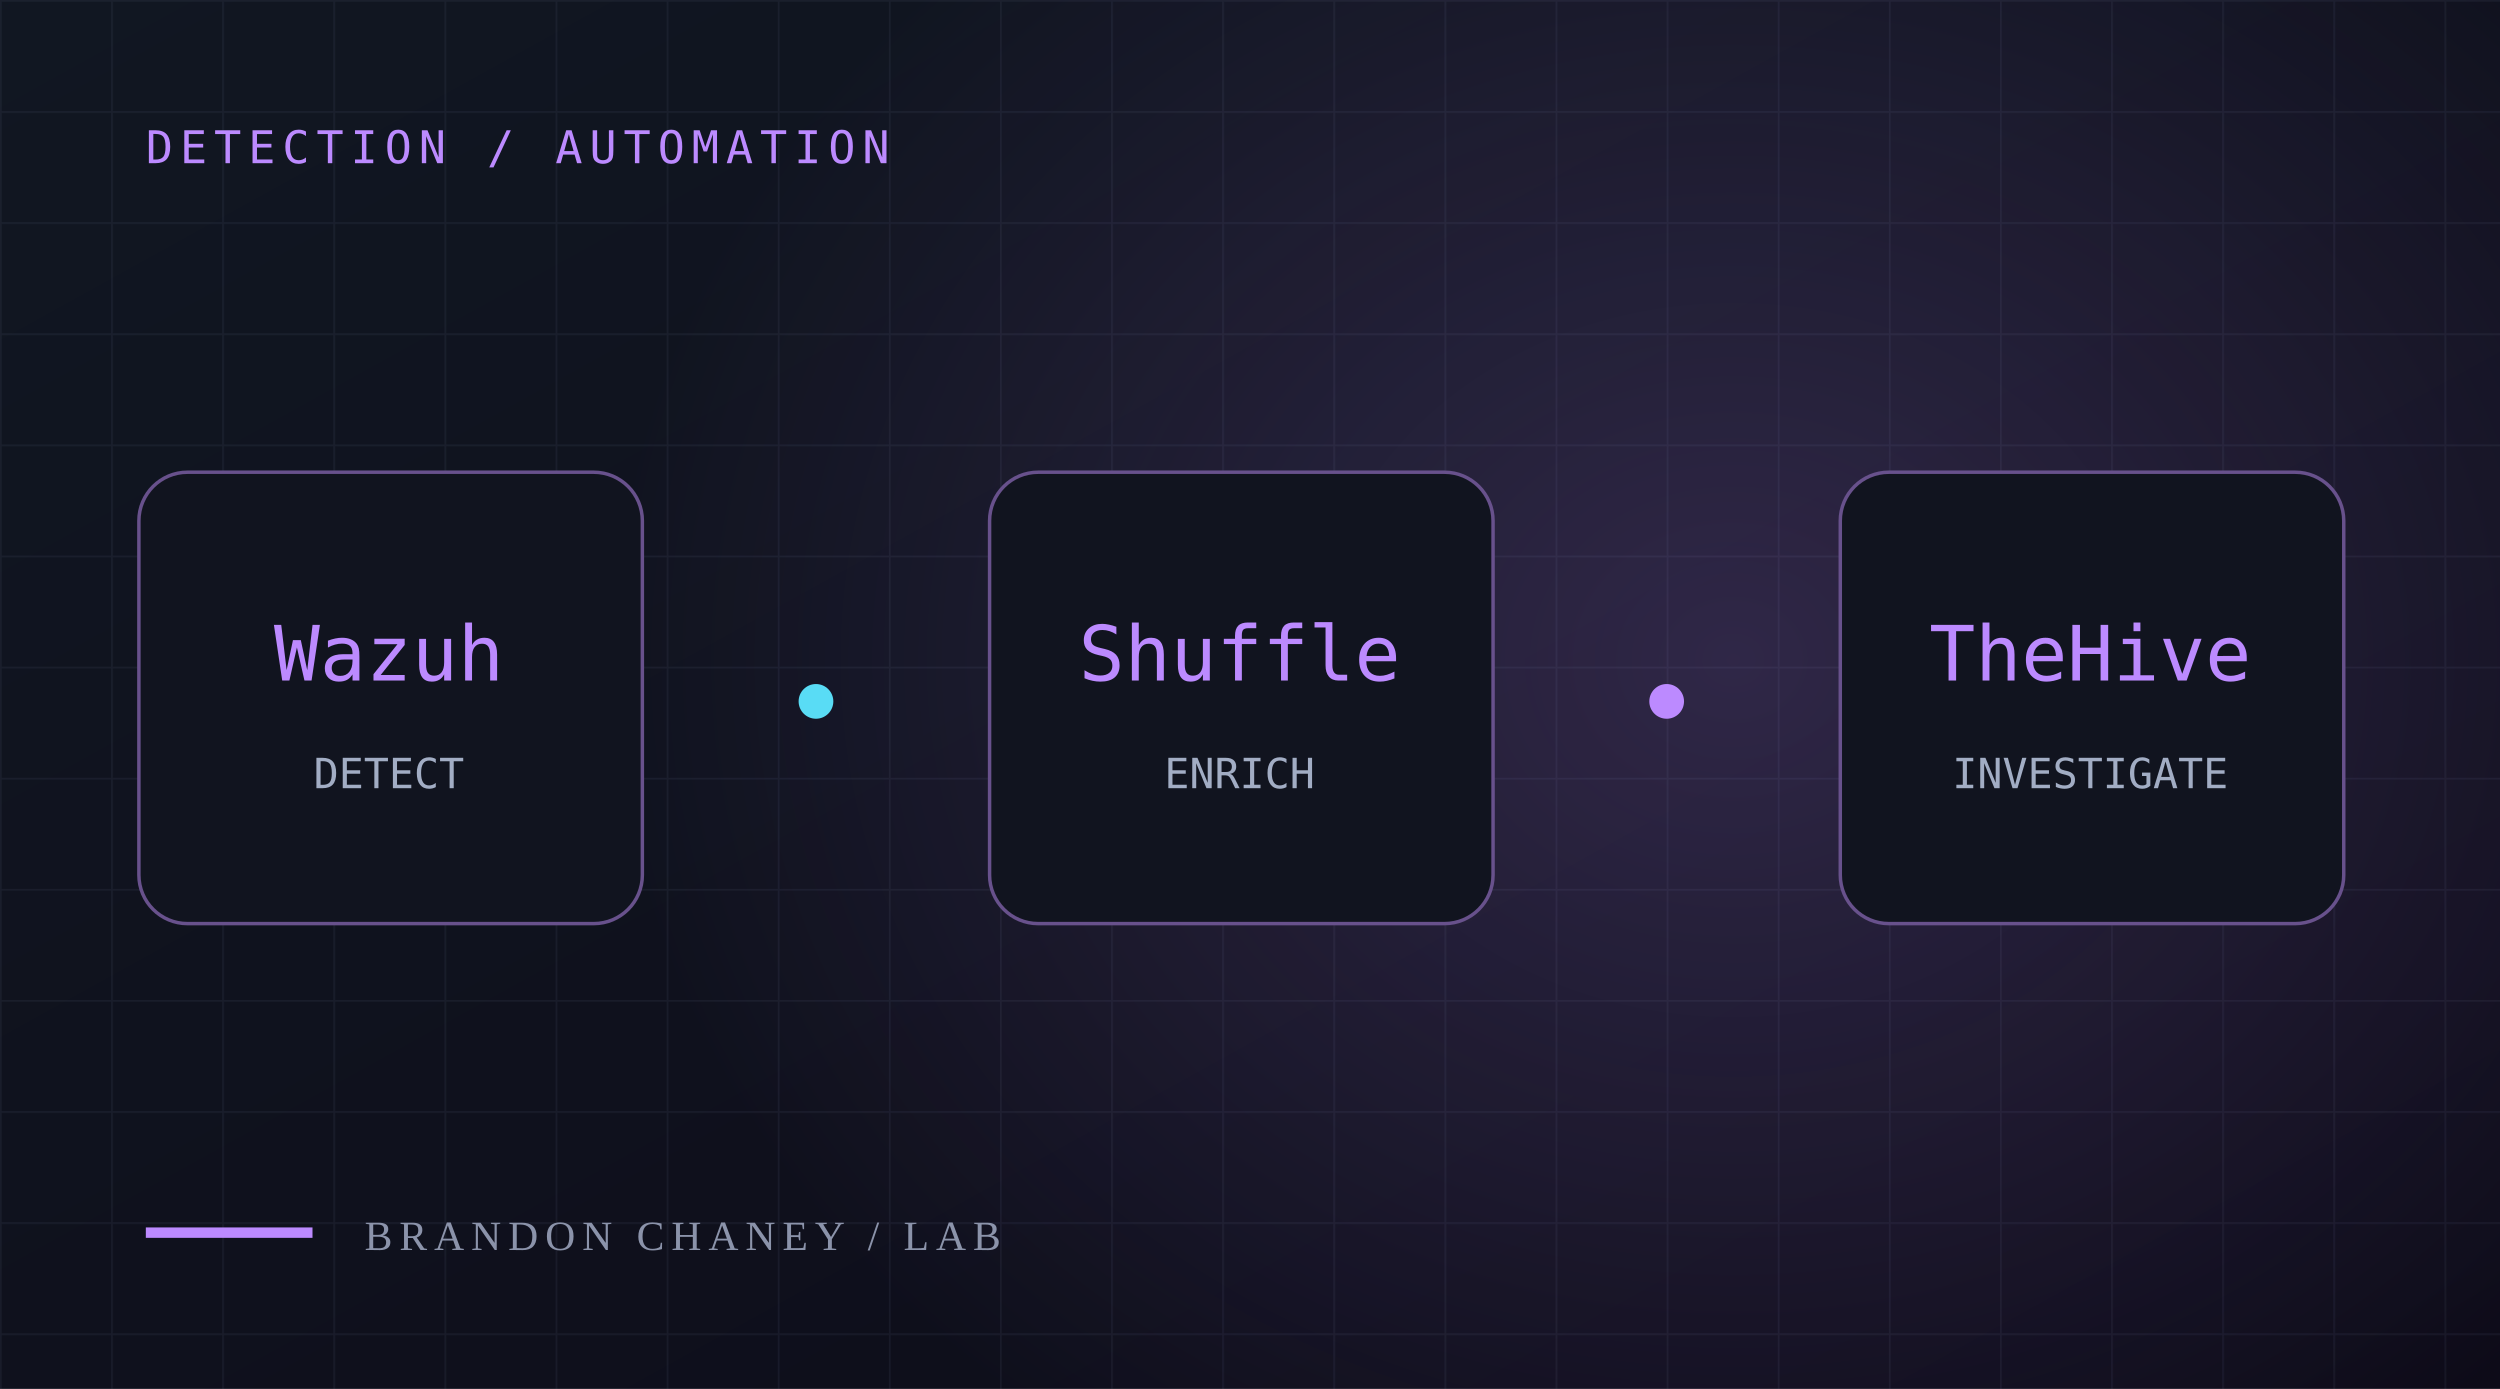
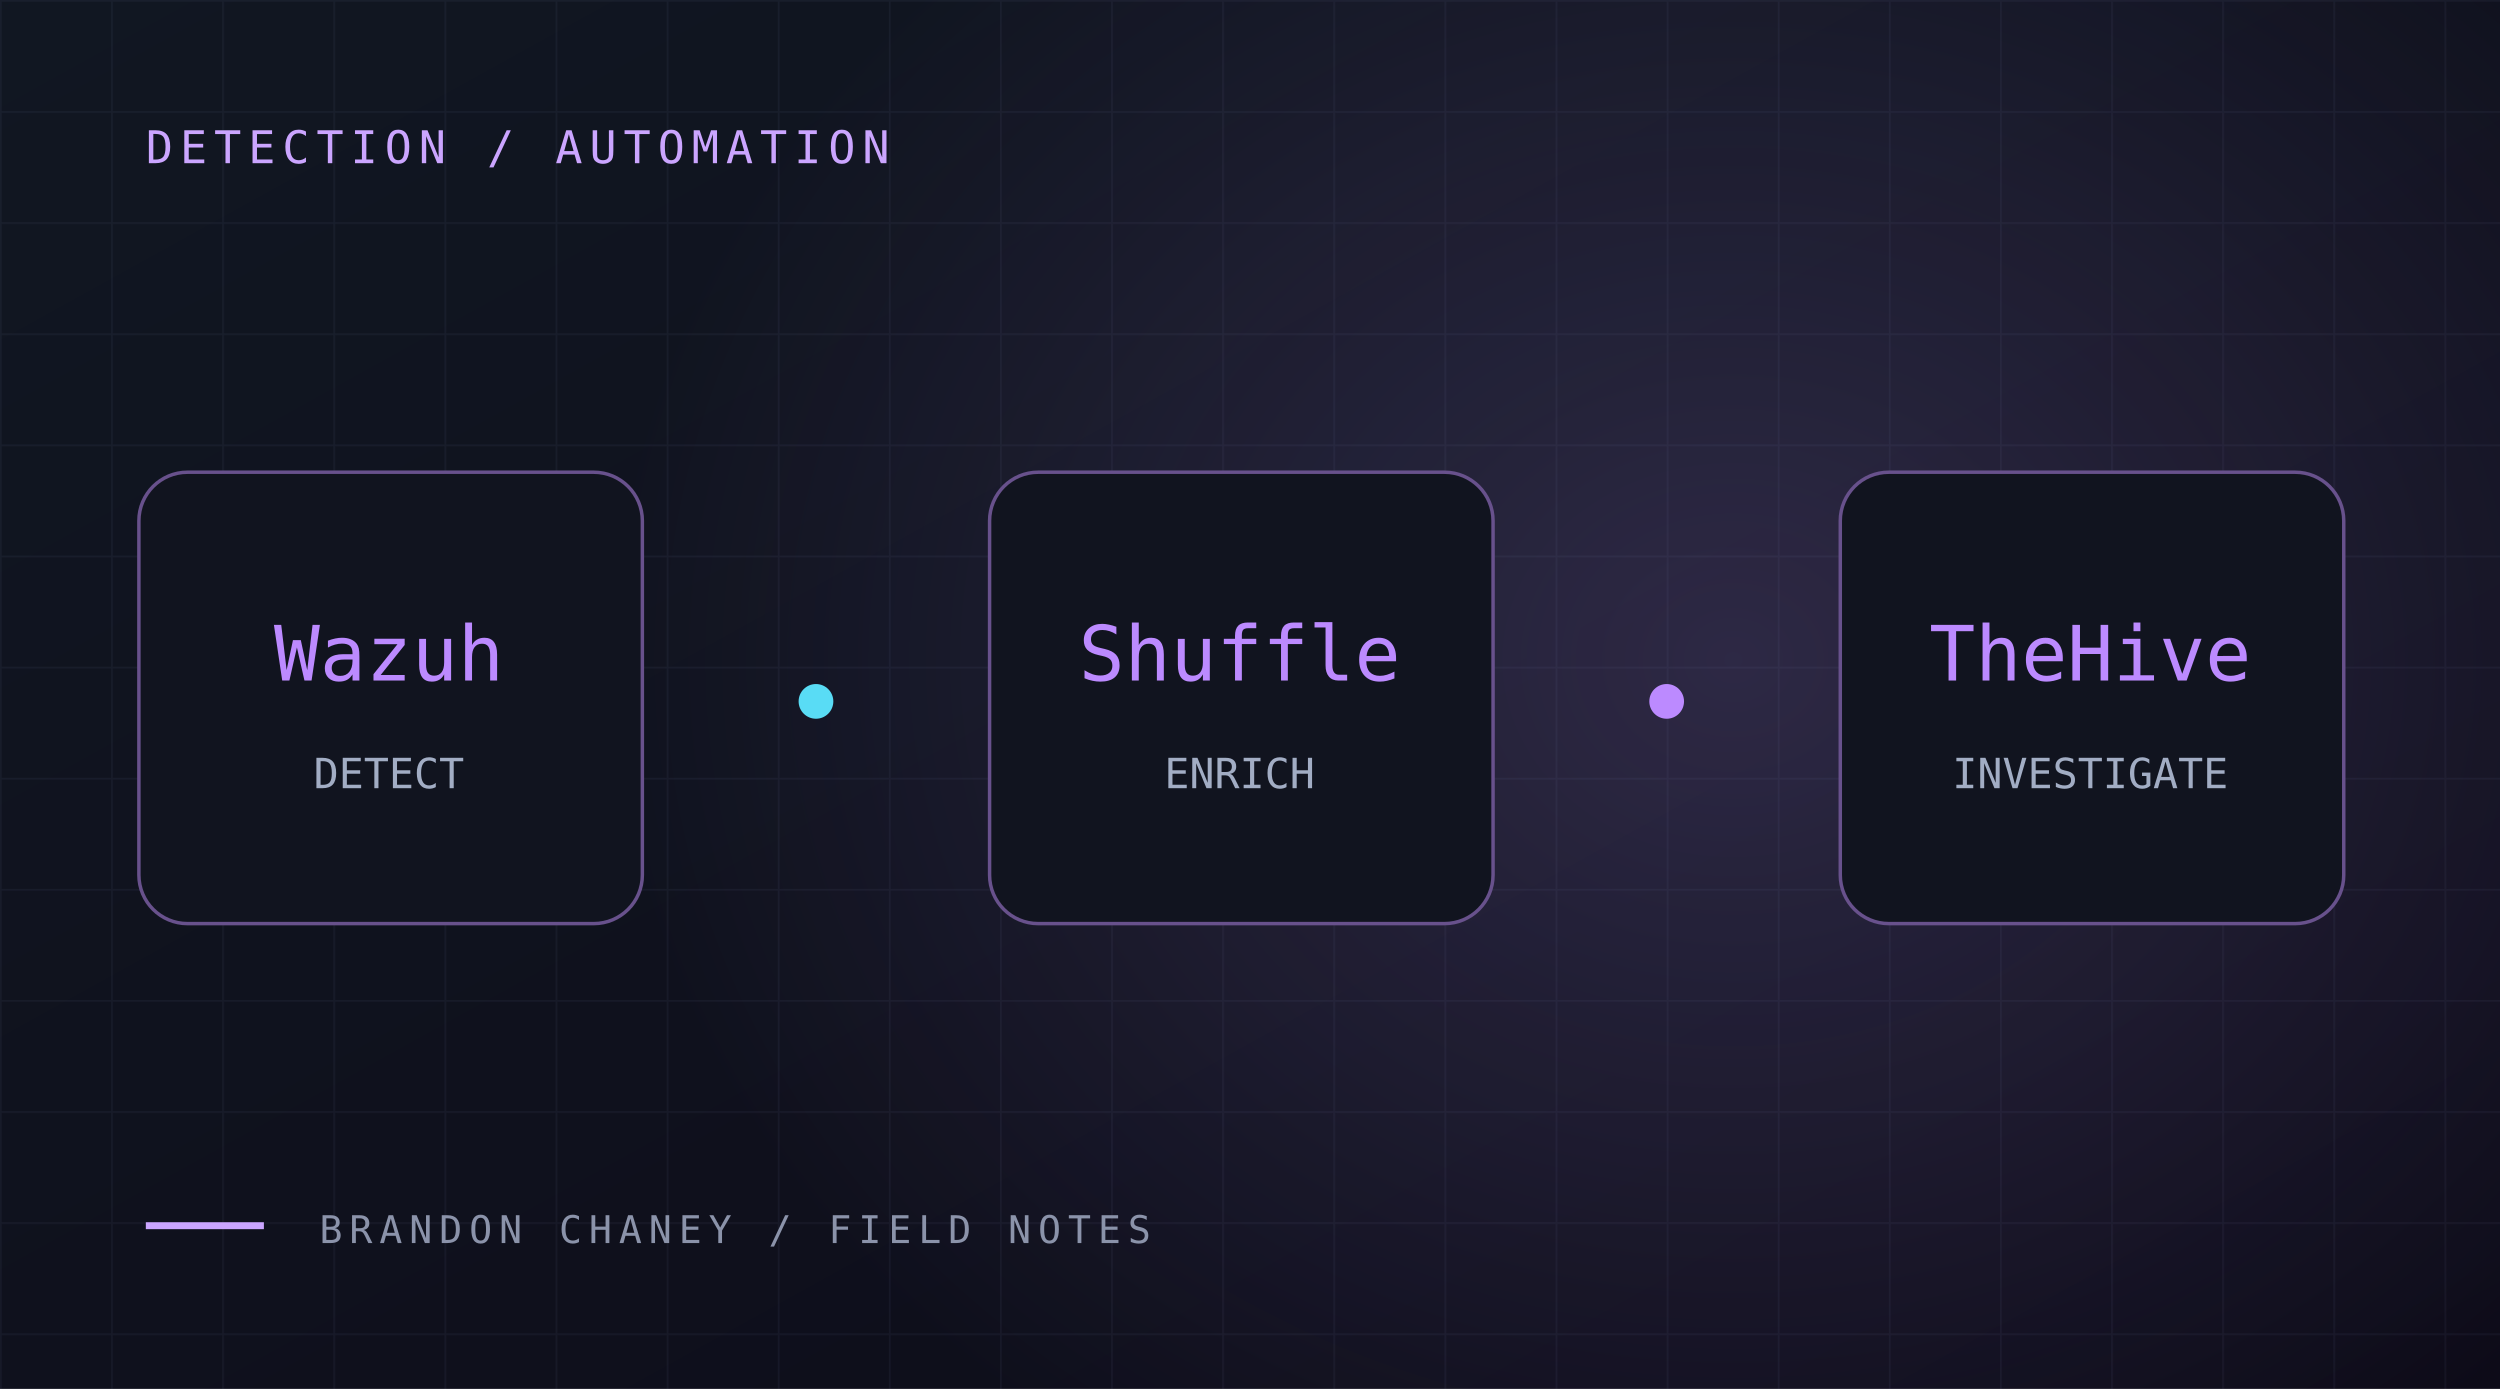
<svg xmlns="http://www.w3.org/2000/svg" viewBox="0 0 720 400">
  <defs>
    <linearGradient id="bg" x2="1" y2="1">
      <stop stop-color="#111722" />
      <stop offset="1" stop-color="#0d0b18" />
    </linearGradient>
    <radialGradient id="glow">
      <stop stop-color="#bc8aff" stop-opacity=".19" />
      <stop offset="1" stop-color="#bc8aff" stop-opacity="0" />
    </radialGradient>
    <linearGradient id="line">
      <stop stop-color="#bc8aff" />
      <stop offset="1" stop-color="#59dcf5" />
    </linearGradient>
    <pattern id="grid" width="32" height="32" patternUnits="userSpaceOnUse">
      <path d="M32 0H0v32" fill="none" stroke="#8b9bc1" stroke-opacity=".08" />
    </pattern>
+     <linearGradient id="cover-background" x1="0" y1="0" x2="1" y2="1">
+       <stop stop-color="#111722" />
+       <stop offset="1" stop-color="#0d0b18" />
+     </linearGradient>
+     <radialGradient id="cover-glow">
+       <stop stop-color="#b99aff" stop-opacity=".18" />
+       <stop offset="1" stop-color="#b99aff" stop-opacity="0" />
+     </radialGradient>
+     <pattern id="cover-grid" width="32" height="32" patternUnits="userSpaceOnUse">
+       <path d="M32 0H0v32" fill="none" stroke="#8b9bc1" stroke-opacity=".07" />
+     </pattern>
  </defs>
-   <rect width="720" height="400" fill="url(#bg)" />
-   <rect width="720" height="400" fill="url(#grid)" />
-   <ellipse cx="500" cy="190" rx="330" ry="280" fill="url(#glow)" />
+   <rect width="720" height="400" fill="url(#cover-background)" />
+   <ellipse cx="500" cy="190" rx="330" ry="280" fill="url(#cover-glow)" />
+   <rect width="720" height="400" fill="url(#cover-grid)" />
  <g font-family="monospace" fill="#c3c7d6">
-     <text x="42" y="47" font-size="13" letter-spacing="2" fill="#bc8aff">DETECTION / AUTOMATION</text>
    <path d="M180 202h80m140 0h80" stroke="url(#line)" stroke-width="2" />
    <g fill="#11141f" stroke="#68518c">
      <rect x="40" y="136" width="145" height="130" rx="14" />
      <rect x="285" y="136" width="145" height="130" rx="14" />
      <rect x="530" y="136" width="145" height="130" rx="14" />
    </g>
    <g fill="#bc8aff" font-size="22" text-anchor="middle">
      <text x="112" y="196">Wazuh</text>
      <text x="357" y="196">Shuffle</text>
      <text x="602" y="196">TheHive</text>
    </g>
    <g font-size="12" text-anchor="middle" fill="#a2adc4">
      <text x="112" y="227">DETECT</text>
      <text x="357" y="227">ENRICH</text>
      <text x="602" y="227">INVESTIGATE</text>
    </g>
    <circle cx="235" cy="202" r="5" fill="#59dcf5" />
    <circle cx="480" cy="202" r="5" fill="#bc8aff" />
  </g>
-   <path d="M42 355h48" stroke="#bc8aff" stroke-width="3" />
-   <text x="105" y="360" font-size="12" fill="#8b93aa" letter-spacing="2">BRANDON CHANEY / LAB</text>
+   <text x="42" y="47" font-family="monospace" font-size="13" letter-spacing="2" fill="#cba5ff">DETECTION / AUTOMATION</text>
+   <path d="M42 353h34" stroke="#cba5ff" stroke-width="2" />
+   <text x="92" y="358" font-family="monospace" font-size="11" letter-spacing="2" fill="#8b93aa">BRANDON CHANEY / FIELD NOTES</text>
</svg>
